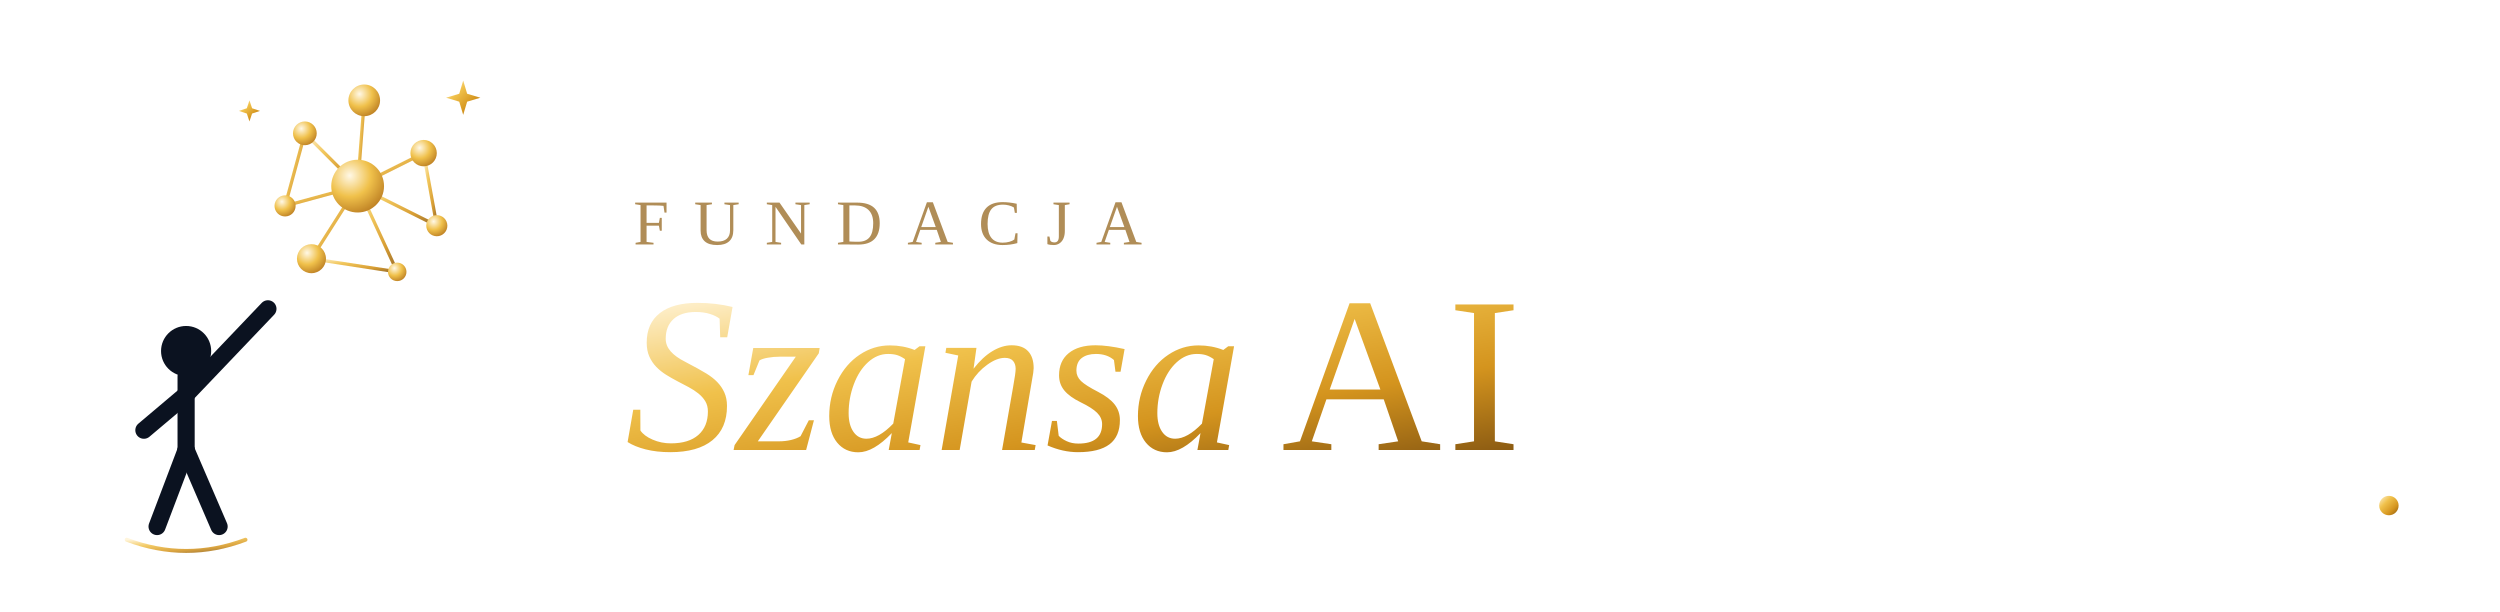
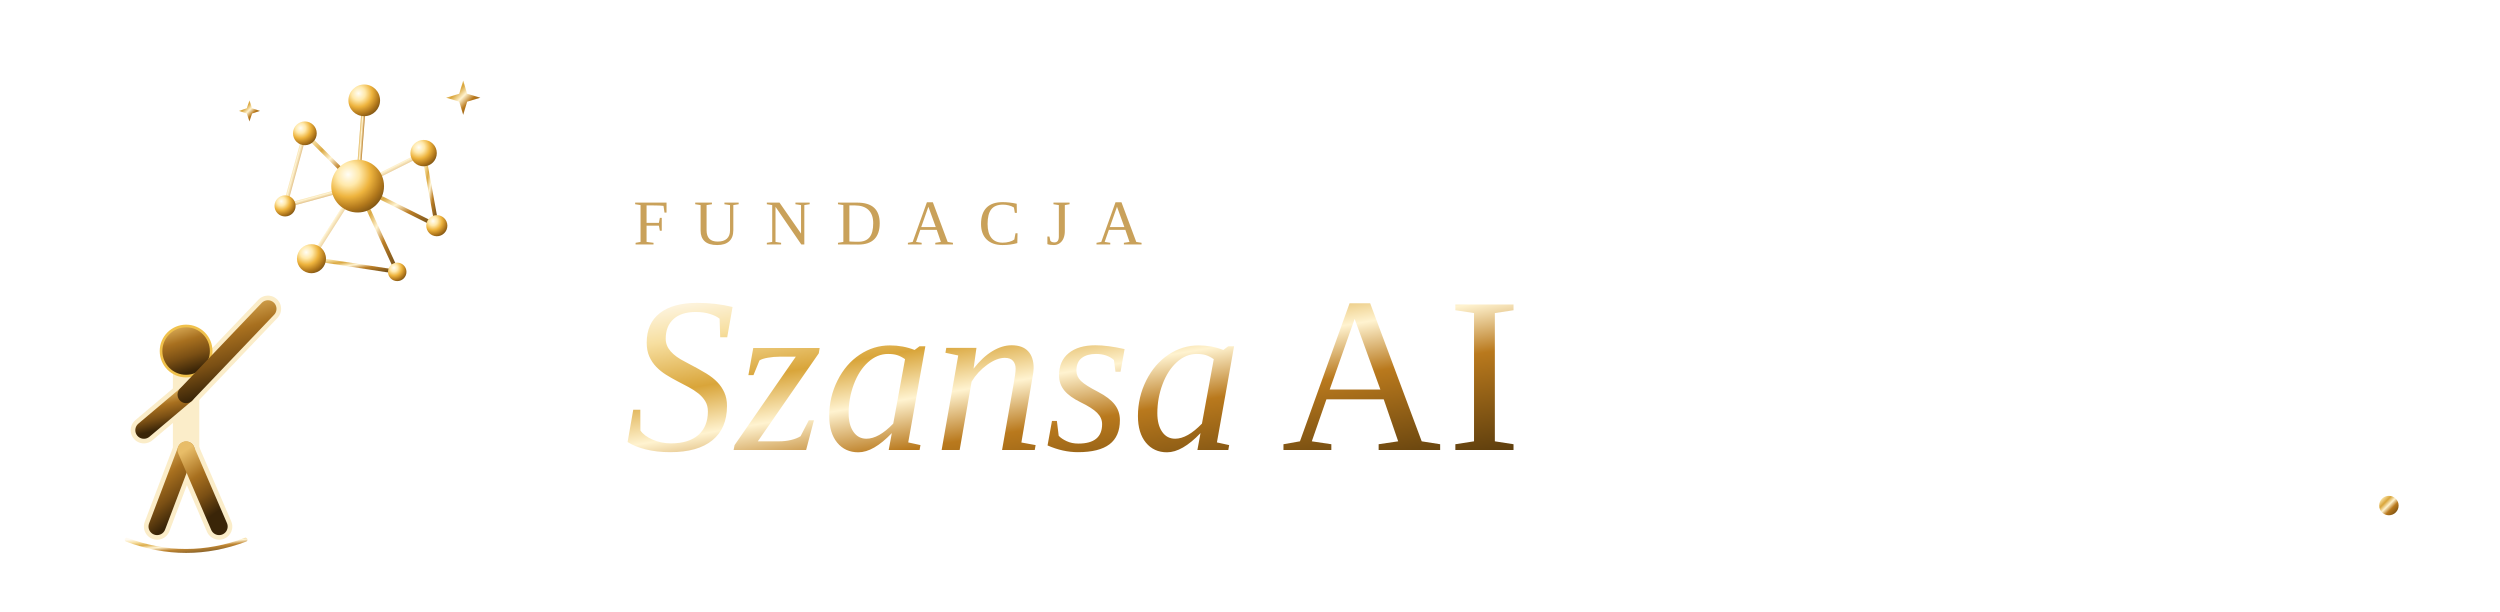
<svg xmlns="http://www.w3.org/2000/svg" viewBox="0 0 900 220" width="900" height="220">
  <defs>
    <linearGradient id="gold" x1="0" y1="0" x2="1" y2="1">
-       <stop offset="0" stop-color="#fff3d6" />
-       <stop offset="0.35" stop-color="#f0c14b" />
-       <stop offset="0.7" stop-color="#d4941e" />
-       <stop offset="1" stop-color="#8a5a12" />
+       <stop offset="0" stop-color="#fffaf0" />
+       <stop offset="0.15" stop-color="#f7dfa0" />
+       <stop offset="0.32" stop-color="#d9a53a" />
+       <stop offset="0.48" stop-color="#fff3d0" />
+       <stop offset="0.65" stop-color="#b9791d" />
+       <stop offset="1" stop-color="#5c3d0d" />
    </linearGradient>
-     <radialGradient id="nodeGlow" cx="0.35" cy="0.3" r="0.8">
-       <stop offset="0" stop-color="#fff8e6" />
-       <stop offset="0.5" stop-color="#f0c14b" />
-       <stop offset="1" stop-color="#b8791f" />
+     <radialGradient id="nodeGlow" cx="0.32" cy="0.28" r="0.85">
+       <stop offset="0" stop-color="#fffdf5" />
+       <stop offset="0.25" stop-color="#ffe9ab" />
+       <stop offset="0.5" stop-color="#eeb43e" />
+       <stop offset="0.75" stop-color="#b3791c" />
+       <stop offset="1" stop-color="#6b4610" />
    </radialGradient>
+     <linearGradient id="bronze" x1="0" y1="0" x2="0.3" y2="1">
+       <stop offset="0" stop-color="#e8bd68" />
+       <stop offset="0.4" stop-color="#a8701f" />
+       <stop offset="0.7" stop-color="#7a4f14" />
+       <stop offset="1" stop-color="#3a2508" />
+     </linearGradient>
  </defs>
  <g transform="translate(10,10) scale(0.475)">
-     <g stroke="url(#gold)" stroke-width="2.5" fill="none" opacity="0.9">
+     <g stroke="url(#gold)" stroke-width="3" fill="none" opacity="0.95">
      <line x1="250" y1="120" x2="255" y2="55" />
      <line x1="250" y1="120" x2="210" y2="80" />
      <line x1="250" y1="120" x2="300" y2="95" />
      <line x1="250" y1="120" x2="195" y2="135" />
      <line x1="250" y1="120" x2="310" y2="150" />
      <line x1="250" y1="120" x2="215" y2="175" />
      <line x1="250" y1="120" x2="280" y2="185" />
      <line x1="210" y1="80" x2="195" y2="135" />
      <line x1="300" y1="95" x2="310" y2="150" />
      <line x1="215" y1="175" x2="280" y2="185" />
    </g>
    <g fill="url(#nodeGlow)">
      <circle cx="250" cy="120" r="20" />
      <circle cx="255" cy="55" r="12" />
      <circle cx="210" cy="80" r="9" />
      <circle cx="300" cy="95" r="10" />
      <circle cx="195" cy="135" r="8" />
      <circle cx="310" cy="150" r="8" />
      <circle cx="215" cy="175" r="11" />
      <circle cx="280" cy="185" r="7" />
    </g>
    <g fill="url(#gold)">
      <path d="M330 40 L333 50 L343 53 L333 56 L330 66 L327 56 L317 53 L327 50 Z" />
      <path d="M168 55 L170 61 L176 63 L170 65 L168 71 L166 65 L160 63 L166 61 Z" />
    </g>
-     <circle cx="120" cy="245" r="19" fill="#0b1220" />
-     <g stroke="#0b1220" stroke-width="13" stroke-linecap="round" stroke-linejoin="round" fill="none">
+     <g stroke="#f0c14b" stroke-width="20" stroke-linecap="round" stroke-linejoin="round" fill="none" opacity="0.3">
      <path d="M120 264 L120 320" />
      <path d="M120 320 L98 378" />
      <path d="M120 320 L145 378" />
      <path d="M120 278 L88 305" />
      <path d="M120 278 L182 213" />
    </g>
-     <path d="M75 388 Q120 405 165 388" stroke="url(#gold)" stroke-width="3" fill="none" stroke-linecap="round" opacity="0.85" />
+     <circle cx="120" cy="245" r="19" fill="url(#bronze)" stroke="#f0c14b" stroke-width="2" />
+     <g stroke="url(#bronze)" stroke-width="13" stroke-linecap="round" stroke-linejoin="round" fill="none">
+       <path d="M120 264 L120 320" />
+       <path d="M120 320 L98 378" />
+       <path d="M120 320 L145 378" />
+       <path d="M120 278 L88 305" />
+       <path d="M120 278 L182 213" />
+     </g>
+     <path d="M75 388 Q120 405 165 388" stroke="url(#gold)" stroke-width="3" fill="none" stroke-linecap="round" opacity="0.9" />
  </g>
-   <text x="228" y="88" font-family="Georgia, 'Times New Roman', serif" font-size="23" letter-spacing="9" fill="#b08d57">FUNDACJA</text>
+   <text x="228" y="88" font-family="Georgia, 'Times New Roman', serif" font-size="23" letter-spacing="9" fill="#c9a15a">FUNDACJA</text>
  <text x="225" y="162" font-family="Georgia, 'Times New Roman', serif" font-size="80" font-style="italic" fill="url(#gold)">Szansa<tspan font-style="normal" dx="14" letter-spacing="2">AI</tspan>
  </text>
-   <line x1="228" y1="182" x2="860" y2="182" stroke="url(#gold)" stroke-width="1.5" opacity="0.8" />
+   <line x1="228" y1="182" x2="860" y2="182" stroke="url(#gold)" stroke-width="1.5" opacity="0.85" />
  <circle cx="860" cy="182" r="3.5" fill="url(#gold)" />
</svg>
